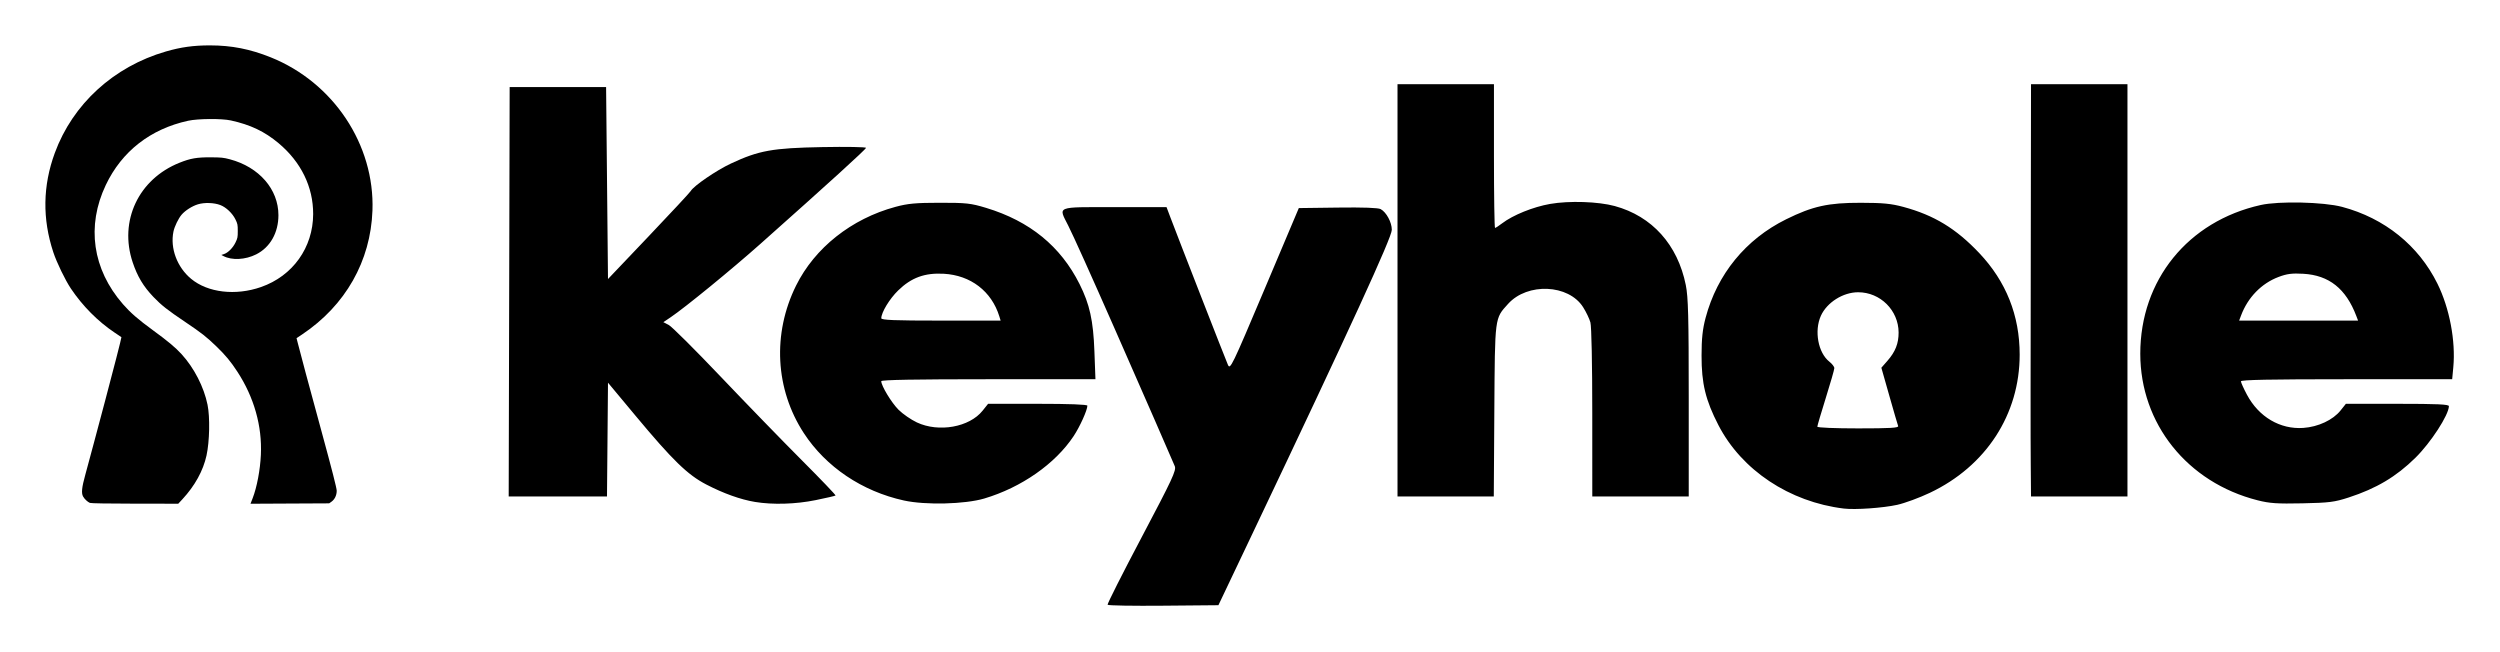
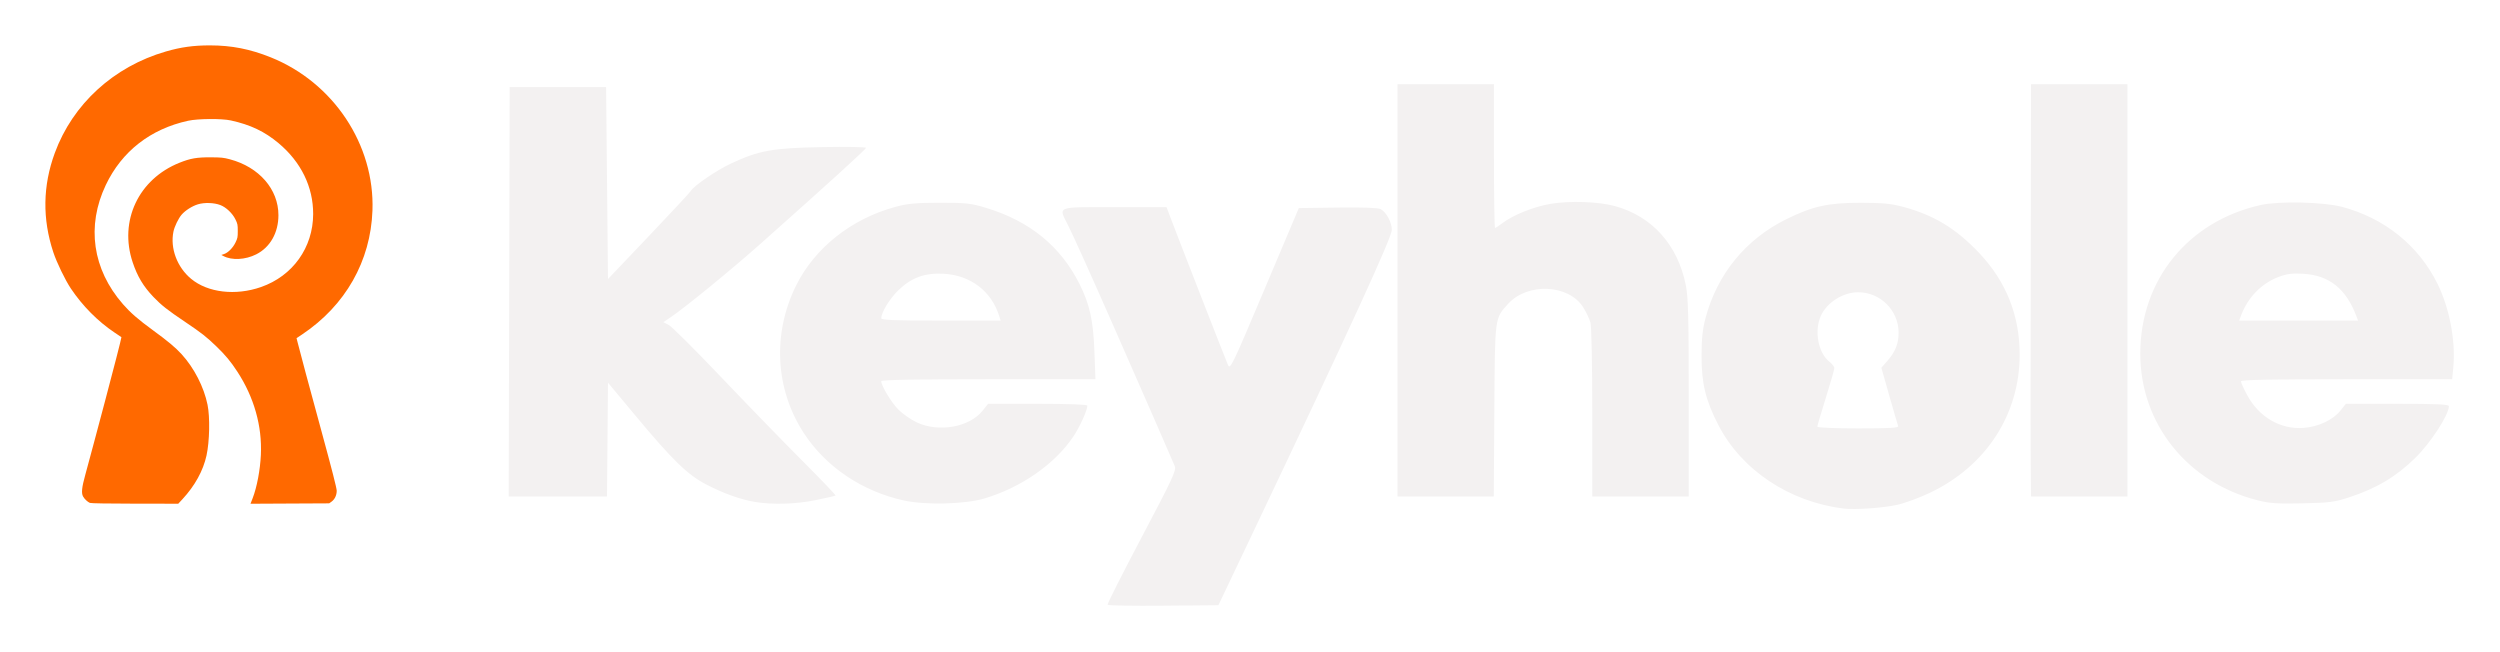
<svg xmlns="http://www.w3.org/2000/svg" viewBox="0 0 1322.006 344.535" role="img" aria-labelledby="title">
-   <path fill="oklch(70.5% 0.213 47.604)" transform="translate(-127.8609 -24.32975) scale(0.3804901)" d="M 461 762.88 C 457.81 761.61 453.22 757.27 451.41 753.8 C 448.94 749.07 449.75 741.28 454.52 724.03 C 457.01 715.05 462.46 694.82 466.64 679.1 C 470.83 663.37 477.79 637.23 482.12 621 C 493.18 579.56 505.17 532.82 504.8 532.53 C 504.64 532.4 500.35 529.53 495.29 526.15 C 472.19 510.73 450.72 489.1 434.57 465 C 426.65 453.17 414.86 428.8 410.13 414.5 C 394.79 368.07 395.48 322.12 412.19 276.58 C 437.16 208.52 494.06 156.52 566.52 135.52 C 587.61 129.41 605.09 126.99 627.97 127.02 C 657.96 127.05 683.59 132.09 712.23 143.59 C 799.47 178.59 856.95 265.11 853.68 356.5 C 851.17 426.83 816.14 488.53 755.84 528.82 L 748.17 533.94 749.64 539.72 C 754.27 557.97 764.53 596.15 783.09 664.19 C 797.55 717.22 804 742.45 804 745.98 C 804 752.22 801.27 757.96 796.77 761.17 L 793.5 763.5 738.85 763.77 L 684.19 764.05 687.12 756.51 C 693.07 741.2 697.64 717.14 698.61 696 C 700.46 656.12 689.14 616.09 665.98 580.58 C 656.69 566.34 649.56 557.74 636.87 545.47 C 623.07 532.12 616.06 526.61 593.5 511.45 C 568.87 494.9 560.29 488.14 549.32 476.68 C 535.3 462.01 527.03 448.21 520.43 428.49 C 501.18 370.98 528.55 312.86 585.62 290.08 C 600.82 284.01 609.63 282.48 629 282.59 C 643.51 282.66 646.71 282.99 655.5 285.33 C 696.19 296.13 723 326.98 723 363 C 723 387.42 711.5 407.68 692.1 417.45 C 677.04 425.03 658.29 426.01 646.58 419.81 L 643.66 418.27 647.25 417.08 C 652.99 415.19 659.59 408.62 663.23 401.18 C 666.23 395.06 666.5 393.7 666.5 384.98 C 666.5 376.25 666.23 374.91 663.23 368.82 C 659.04 360.3 650.35 352.05 642.28 348.93 C 633.64 345.59 620.22 345.13 611.19 347.87 C 603.09 350.33 593.52 356.41 588.44 362.32 C 584 367.5 578.55 378.76 577.1 385.8 C 572.3 408.96 582.19 435.36 601.7 451.5 C 624.91 470.69 663.47 475.21 698.81 462.87 C 742.94 447.45 771.13 408.02 771.27 361.5 C 771.39 323.76 754.49 289.13 723.19 262.92 C 703.8 246.69 684.18 237.34 656.89 231.34 C 644.1 228.53 611.25 228.77 597.5 231.77 C 545.2 243.19 505.34 274.28 483.11 321 C 455.94 378.08 464.59 438.22 506.94 486.7 C 517.27 498.53 528.28 508.11 548.36 522.74 C 569.14 537.89 579.85 546.83 588.3 556.06 C 605.81 575.21 619.43 601.72 624.48 626.47 C 628.02 643.8 627.33 677.42 623.05 697 C 618.42 718.12 606.86 739.1 589.58 757.75 L 583.78 764 523.64 763.94 C 486.29 763.9 462.55 763.5 461 762.88 Z" />
-   <path fill="oklch(96% 0.002 17.2)" transform="translate(154.0064 -817.4651)" d="M 431.69 1137.26 C 431.45 1136.84 439.57 1120.75 449.74 1101.5 C 466 1070.71 468.1 1066.2 467.23 1064 C 466.35 1061.76 450.14 1024.69 435.31 991 C 422.95 962.92 413.61 942.18 410.88 936.78 C 405.61 926.31 403.87 927 435.43 927 L 462.86 927 464.84 932.25 C 469.06 943.45 494.11 1007.65 495.31 1010.36 C 496.53 1013.11 497.29 1011.54 514.7 970.36 L 532.81 927.5 553.43 927.23 C 566.85 927.05 574.76 927.34 576.08 928.04 C 579.1 929.66 581.99 935.03 581.99 939 C 581.99 942.99 560.26 990.36 508.4 1099.43 L 490.29 1137.5 461.22 1137.76 C 445.22 1137.91 431.94 1137.69 431.69 1137.26 Z M 821 1086.39 C 792.25 1082.89 766.99 1066.08 754.69 1042.27 C 747.89 1029.09 745.75 1020.28 745.78 1005.5 C 745.79 996.52 746.33 991.5 747.91 985.55 C 754.05 962.44 769.13 943.99 790.5 933.43 C 804.56 926.48 812.76 924.67 830 924.7 C 841.68 924.72 846.06 925.14 852.5 926.88 C 868.79 931.29 880.34 938.31 892.62 951.28 C 906.83 966.29 914 984.3 914 1005 C 914 1036.62 896.2 1063.99 866.5 1078.07 C 861 1080.68 853.24 1083.54 849.26 1084.42 C 841.69 1086.09 827 1087.12 821 1086.39 Z M 849.74 1042.75 C 849.47 1042.06 847.37 1034.85 845.06 1026.71 L 840.86 1011.93 844.05 1008.29 C 848.28 1003.47 850 999.1 849.98 993.28 C 849.92 981.57 840.34 972.03 828.62 972.01 C 820.64 971.99 812.1 977.37 808.89 984.43 C 805.27 992.42 807.41 1004.03 813.37 1008.72 C 814.82 1009.86 816 1011.4 815.99 1012.14 C 815.99 1012.89 813.96 1019.95 811.49 1027.84 C 809.02 1035.73 807 1042.59 807 1043.09 C 807 1043.61 816.29 1044 828.61 1044 C 845.48 1044 850.11 1043.73 849.74 1042.75 Z M 245.24 1082.89 C 237.6 1081.62 228.62 1078.41 219.5 1073.68 C 209.59 1068.55 201.71 1060.89 181.94 1037.16 L 167.5 1019.83 167.24 1049.91 L 166.97 1080 140.98 1080 L 114.99 1080 115.25 971.75 L 115.5 863.5 141 863.5 L 166.5 863.5 167 914.26 L 167.5 965.02 189 942.42 C 200.82 929.99 210.84 919.22 211.25 918.49 C 212.81 915.76 224.78 907.56 232.5 903.95 C 247.28 897.04 254.46 895.74 280.75 895.25 C 293.54 895.01 303.97 895.19 303.93 895.66 C 303.86 896.45 284.37 914.17 248.13 946.4 C 232.81 960.03 208.28 980.08 200.64 985.23 L 196.78 987.83 199.65 989.32 C 201.22 990.13 213.58 1002.43 227.1 1016.65 C 240.63 1030.87 259.91 1050.74 269.96 1060.81 C 280 1070.87 288.05 1079.28 287.84 1079.49 C 287.64 1079.7 282.9 1080.8 277.33 1081.93 C 266.74 1084.09 254.62 1084.45 245.24 1082.89 Z M 324 1082.13 C 301.9 1077.28 282.74 1064.39 271.06 1046.5 C 255.92 1023.29 254.37 993.91 266.95 968.5 C 276.84 948.53 296.26 933.14 319.5 926.86 C 326.07 925.08 330.27 924.7 343 924.69 C 357.01 924.68 359.36 924.94 367.45 927.39 C 390.55 934.4 406.83 947.67 416.86 967.67 C 422.23 978.39 424.12 986.92 424.72 1003.25 L 425.27 1018 368.64 1018 C 330.33 1018 312 1018.33 312 1019.03 C 312 1021.48 317.39 1030.39 321.14 1034.14 C 323.37 1036.37 327.75 1039.39 330.85 1040.85 C 342.44 1046.27 358.63 1043.37 365.61 1034.62 L 368.5 1031 394.75 1031 C 411.39 1031 421 1031.36 421 1031.99 C 421 1034.33 417.03 1043.12 413.72 1048.1 C 403.98 1062.77 386.08 1075.26 366.46 1081.09 C 356.23 1084.12 335.42 1084.63 324 1082.13 Z M 374.44 984.75 C 370.34 971.49 359.3 963.02 345.07 962.23 C 335.01 961.67 327.92 964.26 320.95 971.05 C 316.38 975.5 312.08 982.59 312.02 985.75 C 312 986.72 318.97 987 343.57 987 L 375.13 987 374.44 984.75 Z M 1039.81 1082.02 C 1002.66 1072.61 977.78 1041.52 977.78 1004.5 C 977.78 965.56 1003 934.45 1041.5 925.87 C 1051.16 923.72 1074.74 924.26 1084.5 926.86 C 1107.01 932.85 1124.95 947.31 1134.93 967.5 C 1141.31 980.41 1144.6 997.75 1143.31 1011.62 L 1142.71 1018 1086.86 1018 C 1046.59 1018 1031 1018.31 1031 1019.11 C 1031 1019.72 1032.43 1022.9 1034.18 1026.18 C 1040.45 1037.95 1051.74 1044.6 1064 1043.75 C 1071.89 1043.2 1079.68 1039.55 1083.7 1034.51 L 1086.5 1031 1113.75 1031 C 1134.9 1031 1141 1031.28 1140.98 1032.25 C 1140.9 1036.92 1131.38 1051.58 1123.22 1059.59 C 1113.09 1069.55 1102.6 1075.78 1088 1080.53 C 1080.45 1082.99 1077.72 1083.33 1063.5 1083.63 C 1050.16 1083.91 1046.22 1083.65 1039.81 1082.02 Z M 1092.01 984.53 C 1086.53 970.12 1077.61 963.02 1064 962.24 C 1058.05 961.89 1055.35 962.24 1050.92 963.91 C 1041.88 967.32 1034.69 974.69 1031.09 984.25 L 1030.05 987 1061.5 987 L 1092.95 987 1092.01 984.53 Z M 585 971 L 585 862 610.5 862 L 636 862 636 900 C 636 920.9 636.26 938 636.57 938 C 636.88 938 638.58 936.9 640.34 935.55 C 646.08 931.18 656.74 926.87 665.72 925.3 C 675.78 923.54 691.18 924.05 699.87 926.42 C 719.62 931.81 733.14 946.85 737.45 968.21 C 738.73 974.59 739 984.88 739 1027.96 L 739 1080 713.5 1080 L 688 1080 687.99 1035.75 C 687.99 1009.88 687.58 990.03 687.01 987.97 C 686.47 986.02 684.73 982.39 683.14 979.89 C 675.45 967.76 653.73 966.81 643.48 978.15 C 636.33 986.07 636.53 984.46 636.2 1034.75 L 635.91 1080 610.45 1080 L 585 1080 585 971 Z M 919.86 1063.25 C 919.73 1047.62 919.74 1024.83 919.93 907.75 L 920 862 945.5 862 L 971 862 971 971 L 971 1080 945.5 1080 L 920 1080 919.86 1063.25 Z" />
+   <path fill="#ff6900" transform="translate(-127.8609 -24.32975) scale(0.3804901)" d="M 461 762.88 C 457.81 761.61 453.22 757.27 451.41 753.8 C 448.94 749.07 449.75 741.28 454.52 724.03 C 457.01 715.05 462.46 694.82 466.64 679.1 C 470.83 663.37 477.79 637.23 482.12 621 C 493.18 579.56 505.17 532.82 504.8 532.53 C 504.64 532.4 500.35 529.53 495.29 526.15 C 472.19 510.73 450.72 489.1 434.57 465 C 426.65 453.17 414.86 428.8 410.13 414.5 C 394.79 368.07 395.48 322.12 412.19 276.58 C 437.16 208.52 494.06 156.52 566.52 135.52 C 587.61 129.41 605.09 126.99 627.97 127.02 C 657.96 127.05 683.59 132.09 712.23 143.59 C 799.47 178.59 856.95 265.11 853.68 356.5 C 851.17 426.83 816.14 488.53 755.84 528.82 L 748.17 533.94 749.64 539.72 C 754.27 557.97 764.53 596.15 783.09 664.19 C 797.55 717.22 804 742.45 804 745.98 C 804 752.22 801.27 757.96 796.77 761.17 L 793.5 763.5 738.85 763.77 L 684.19 764.05 687.12 756.51 C 693.07 741.2 697.64 717.14 698.61 696 C 700.46 656.12 689.14 616.09 665.98 580.58 C 656.69 566.34 649.56 557.74 636.87 545.47 C 623.07 532.12 616.06 526.61 593.5 511.45 C 568.87 494.9 560.29 488.14 549.32 476.68 C 535.3 462.01 527.03 448.21 520.43 428.49 C 501.18 370.98 528.55 312.86 585.62 290.08 C 600.82 284.01 609.63 282.48 629 282.59 C 643.51 282.66 646.71 282.99 655.5 285.33 C 696.19 296.13 723 326.98 723 363 C 723 387.42 711.5 407.68 692.1 417.45 C 677.04 425.03 658.29 426.01 646.58 419.81 L 643.66 418.27 647.25 417.08 C 652.99 415.19 659.59 408.62 663.23 401.18 C 666.23 395.06 666.5 393.7 666.5 384.98 C 666.5 376.25 666.23 374.91 663.23 368.82 C 659.04 360.3 650.35 352.05 642.28 348.93 C 633.64 345.59 620.22 345.13 611.19 347.87 C 603.09 350.33 593.52 356.41 588.44 362.32 C 584 367.5 578.55 378.76 577.1 385.8 C 572.3 408.96 582.19 435.36 601.7 451.5 C 624.91 470.69 663.47 475.21 698.81 462.87 C 742.94 447.45 771.13 408.02 771.27 361.5 C 771.39 323.76 754.49 289.13 723.19 262.92 C 703.8 246.69 684.18 237.34 656.89 231.34 C 644.1 228.53 611.25 228.77 597.5 231.77 C 545.2 243.19 505.34 274.28 483.11 321 C 455.94 378.08 464.59 438.22 506.94 486.7 C 517.27 498.53 528.28 508.11 548.36 522.74 C 569.14 537.89 579.85 546.83 588.3 556.06 C 605.81 575.21 619.43 601.72 624.48 626.47 C 628.02 643.8 627.33 677.42 623.05 697 C 618.42 718.12 606.86 739.1 589.58 757.75 L 583.78 764 523.64 763.94 C 486.29 763.9 462.55 763.5 461 762.88 Z" />
+   <path fill="#f3f1f1" transform="translate(154.0064 -817.4651)" d="M 431.69 1137.26 C 431.45 1136.84 439.57 1120.75 449.74 1101.5 C 466 1070.71 468.1 1066.2 467.23 1064 C 466.35 1061.76 450.14 1024.69 435.31 991 C 422.95 962.92 413.61 942.18 410.88 936.78 C 405.61 926.31 403.87 927 435.43 927 L 462.86 927 464.84 932.25 C 469.06 943.45 494.11 1007.65 495.31 1010.36 C 496.53 1013.11 497.29 1011.54 514.7 970.36 L 532.81 927.5 553.43 927.23 C 566.85 927.05 574.76 927.34 576.08 928.04 C 579.1 929.66 581.99 935.03 581.99 939 C 581.99 942.99 560.26 990.36 508.4 1099.43 L 490.29 1137.5 461.22 1137.76 C 445.22 1137.91 431.94 1137.69 431.69 1137.26 Z M 821 1086.39 C 792.25 1082.89 766.99 1066.08 754.69 1042.27 C 747.89 1029.09 745.75 1020.28 745.78 1005.5 C 745.79 996.52 746.33 991.5 747.91 985.55 C 754.05 962.44 769.13 943.99 790.5 933.43 C 804.56 926.48 812.76 924.67 830 924.7 C 841.68 924.72 846.06 925.14 852.5 926.88 C 868.79 931.29 880.34 938.31 892.62 951.28 C 906.83 966.29 914 984.3 914 1005 C 914 1036.62 896.2 1063.99 866.5 1078.07 C 861 1080.68 853.24 1083.54 849.26 1084.42 C 841.69 1086.09 827 1087.12 821 1086.39 Z M 849.74 1042.75 C 849.47 1042.06 847.37 1034.85 845.06 1026.71 L 840.86 1011.93 844.05 1008.29 C 848.28 1003.47 850 999.1 849.98 993.28 C 849.92 981.57 840.34 972.03 828.62 972.01 C 820.64 971.99 812.1 977.37 808.89 984.43 C 805.27 992.42 807.41 1004.03 813.37 1008.72 C 814.82 1009.86 816 1011.4 815.99 1012.14 C 815.99 1012.89 813.96 1019.95 811.49 1027.84 C 809.02 1035.73 807 1042.59 807 1043.09 C 807 1043.61 816.29 1044 828.61 1044 C 845.48 1044 850.11 1043.73 849.74 1042.75 Z M 245.24 1082.89 C 237.6 1081.62 228.62 1078.41 219.5 1073.68 C 209.59 1068.55 201.71 1060.89 181.94 1037.16 L 167.5 1019.83 167.24 1049.91 L 166.97 1080 140.98 1080 L 114.99 1080 115.25 971.75 L 115.5 863.5 141 863.5 L 166.5 863.5 167 914.26 L 167.5 965.02 189 942.42 C 200.82 929.99 210.84 919.22 211.25 918.49 C 212.81 915.76 224.78 907.56 232.5 903.95 C 247.28 897.04 254.46 895.74 280.75 895.25 C 293.54 895.01 303.97 895.19 303.93 895.66 C 303.86 896.45 284.37 914.17 248.13 946.4 C 232.81 960.03 208.28 980.08 200.64 985.23 L 196.78 987.83 199.65 989.32 C 201.22 990.13 213.58 1002.43 227.1 1016.65 C 240.63 1030.87 259.91 1050.74 269.96 1060.81 C 280 1070.87 288.05 1079.28 287.84 1079.49 C 287.64 1079.7 282.9 1080.8 277.33 1081.93 C 266.74 1084.09 254.62 1084.45 245.24 1082.89 Z M 324 1082.13 C 301.9 1077.28 282.74 1064.39 271.06 1046.5 C 255.92 1023.29 254.37 993.91 266.95 968.5 C 276.84 948.53 296.26 933.14 319.5 926.86 C 326.07 925.08 330.27 924.7 343 924.69 C 357.01 924.68 359.36 924.94 367.45 927.39 C 390.55 934.4 406.83 947.67 416.86 967.67 C 422.23 978.39 424.12 986.92 424.72 1003.25 L 425.27 1018 368.64 1018 C 330.33 1018 312 1018.33 312 1019.03 C 312 1021.48 317.39 1030.39 321.14 1034.14 C 323.37 1036.37 327.75 1039.39 330.85 1040.85 C 342.44 1046.27 358.63 1043.37 365.61 1034.62 L 368.5 1031 394.75 1031 C 411.39 1031 421 1031.36 421 1031.99 C 421 1034.33 417.03 1043.12 413.72 1048.1 C 403.98 1062.77 386.08 1075.26 366.46 1081.09 C 356.23 1084.12 335.42 1084.63 324 1082.13 Z M 374.44 984.75 C 370.34 971.49 359.3 963.02 345.07 962.23 C 335.01 961.67 327.92 964.26 320.95 971.05 C 316.38 975.5 312.08 982.59 312.02 985.75 C 312 986.72 318.97 987 343.57 987 L 375.13 987 374.44 984.75 Z M 1039.81 1082.02 C 1002.66 1072.61 977.78 1041.52 977.78 1004.5 C 977.78 965.56 1003 934.45 1041.5 925.87 C 1051.16 923.72 1074.74 924.26 1084.5 926.86 C 1107.01 932.85 1124.95 947.31 1134.93 967.5 C 1141.31 980.41 1144.6 997.75 1143.31 1011.62 L 1142.71 1018 1086.86 1018 C 1046.59 1018 1031 1018.31 1031 1019.11 C 1031 1019.72 1032.43 1022.9 1034.18 1026.18 C 1040.45 1037.95 1051.74 1044.6 1064 1043.75 C 1071.89 1043.2 1079.68 1039.55 1083.7 1034.51 L 1086.5 1031 1113.75 1031 C 1134.9 1031 1141 1031.28 1140.98 1032.25 C 1140.9 1036.92 1131.38 1051.58 1123.22 1059.59 C 1113.09 1069.55 1102.6 1075.78 1088 1080.53 C 1080.45 1082.99 1077.72 1083.33 1063.5 1083.63 C 1050.16 1083.91 1046.22 1083.65 1039.81 1082.02 Z M 1092.01 984.53 C 1086.53 970.12 1077.61 963.02 1064 962.24 C 1058.05 961.89 1055.35 962.24 1050.92 963.91 C 1041.88 967.32 1034.69 974.69 1031.09 984.25 L 1030.05 987 1061.5 987 L 1092.95 987 1092.01 984.53 Z M 585 971 L 585 862 610.5 862 L 636 862 636 900 C 636 920.9 636.26 938 636.57 938 C 636.88 938 638.58 936.9 640.34 935.55 C 646.08 931.18 656.74 926.87 665.72 925.3 C 675.78 923.54 691.18 924.05 699.87 926.42 C 719.62 931.81 733.14 946.85 737.45 968.21 C 738.73 974.59 739 984.88 739 1027.96 L 739 1080 713.5 1080 L 688 1080 687.99 1035.75 C 687.99 1009.88 687.58 990.03 687.01 987.97 C 686.47 986.02 684.73 982.39 683.14 979.89 C 675.45 967.76 653.73 966.81 643.48 978.15 C 636.33 986.07 636.53 984.46 636.2 1034.75 L 635.91 1080 610.45 1080 L 585 1080 585 971 Z M 919.86 1063.25 C 919.73 1047.62 919.74 1024.83 919.93 907.75 L 920 862 945.5 862 L 971 862 971 971 L 971 1080 945.5 1080 L 920 1080 919.86 1063.25 Z" />
</svg>
